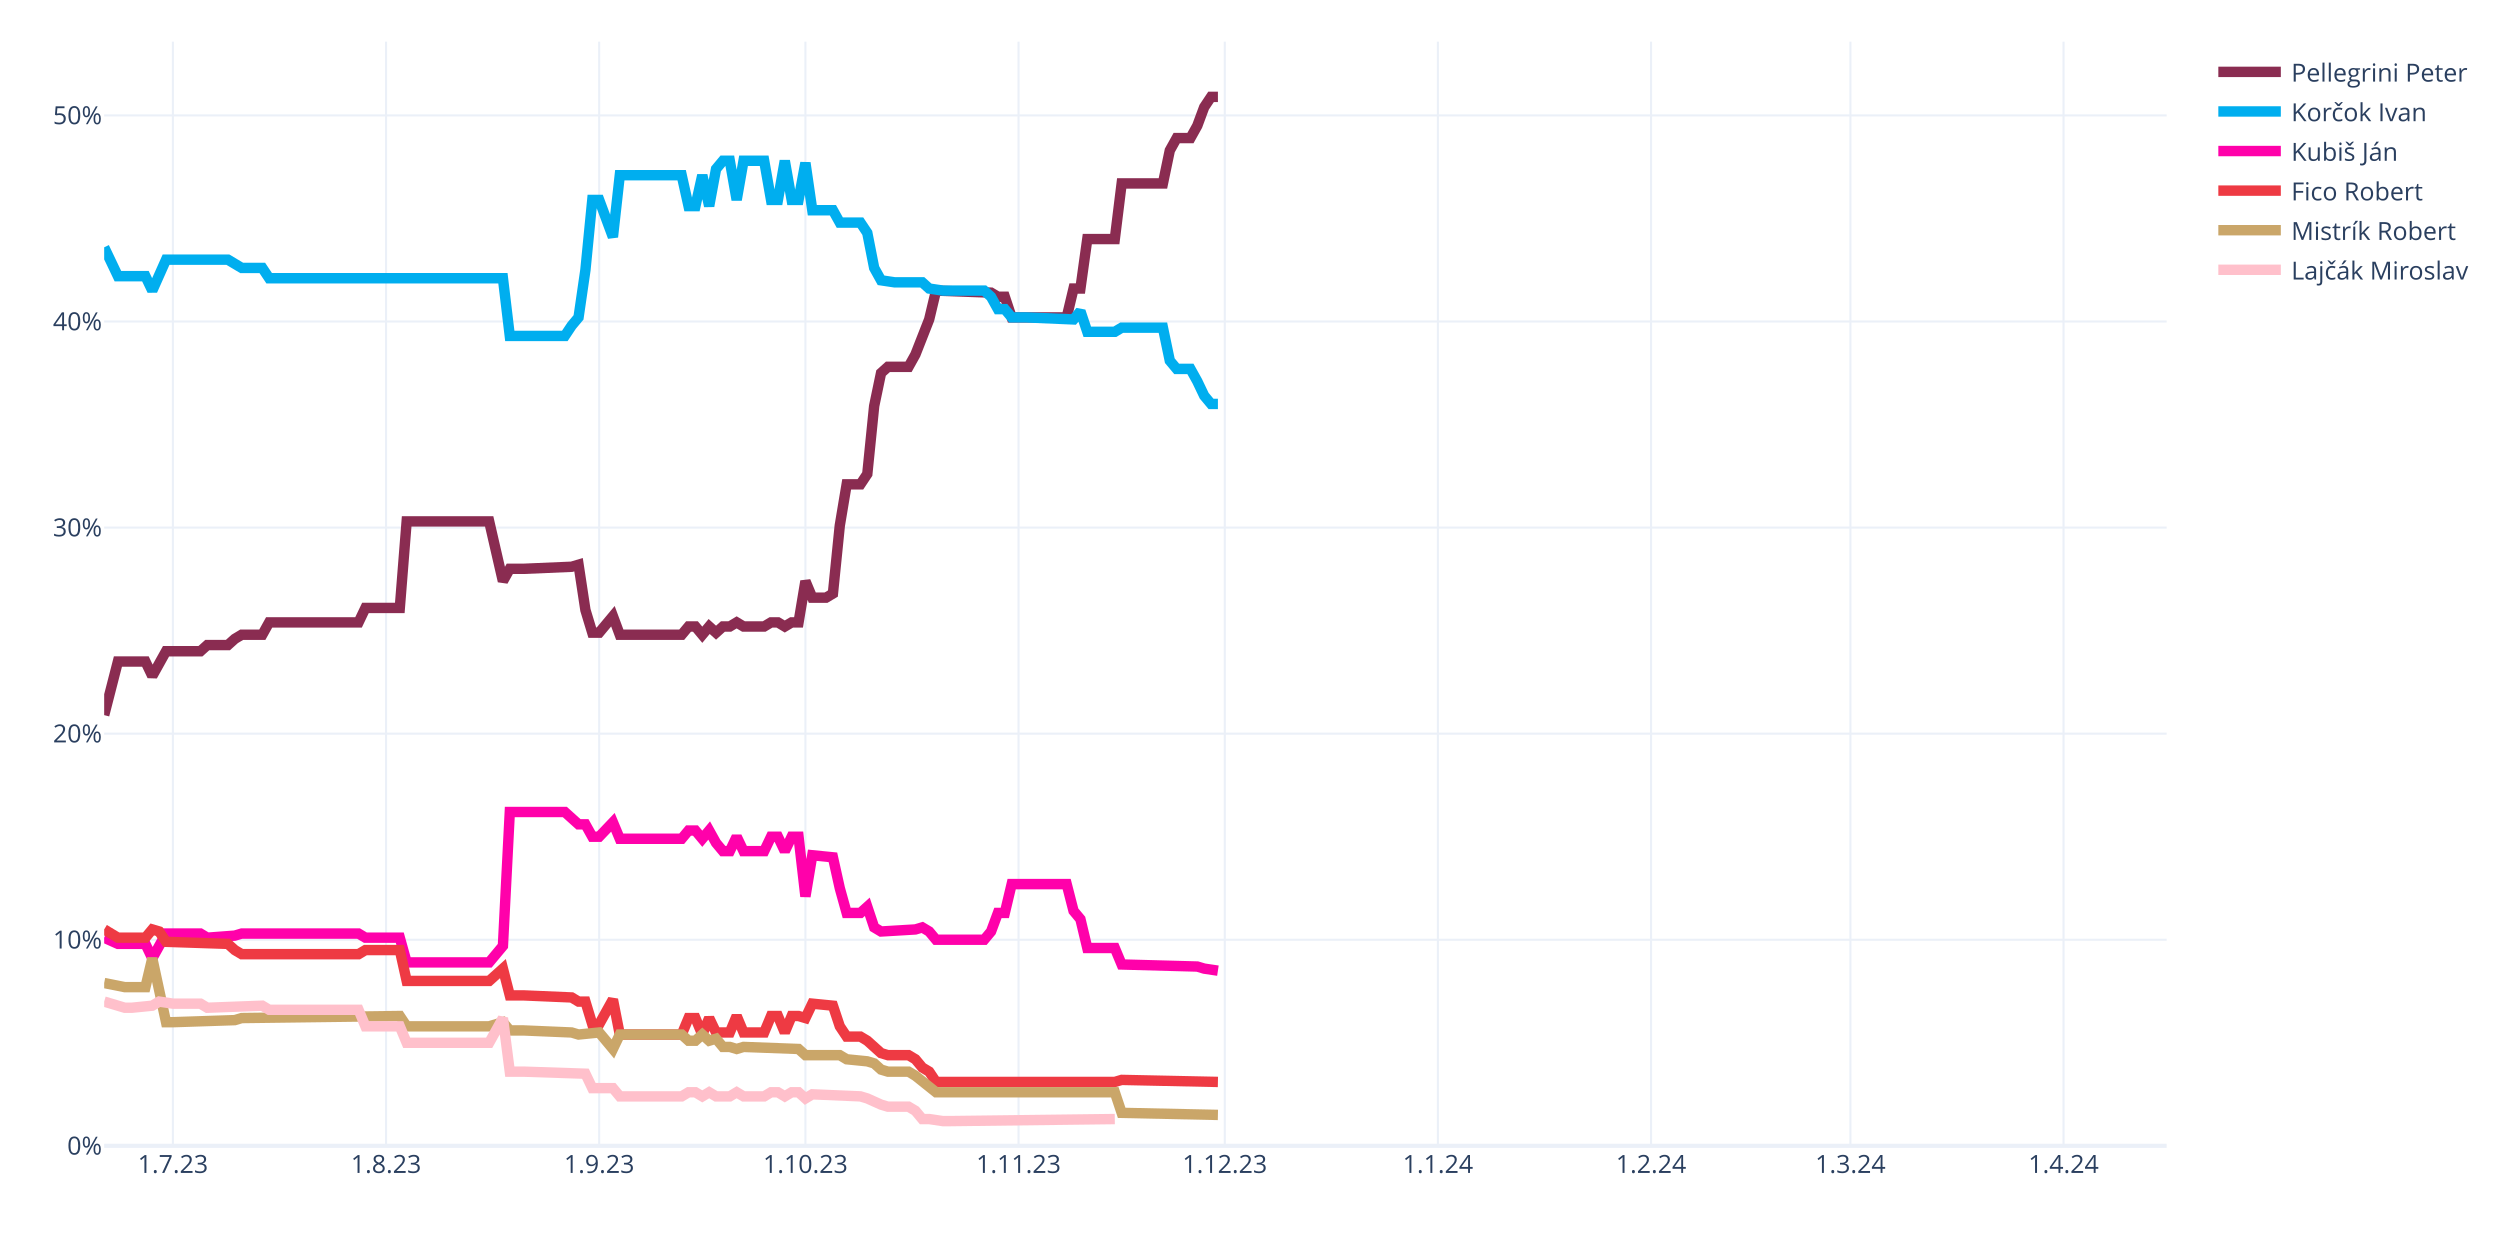
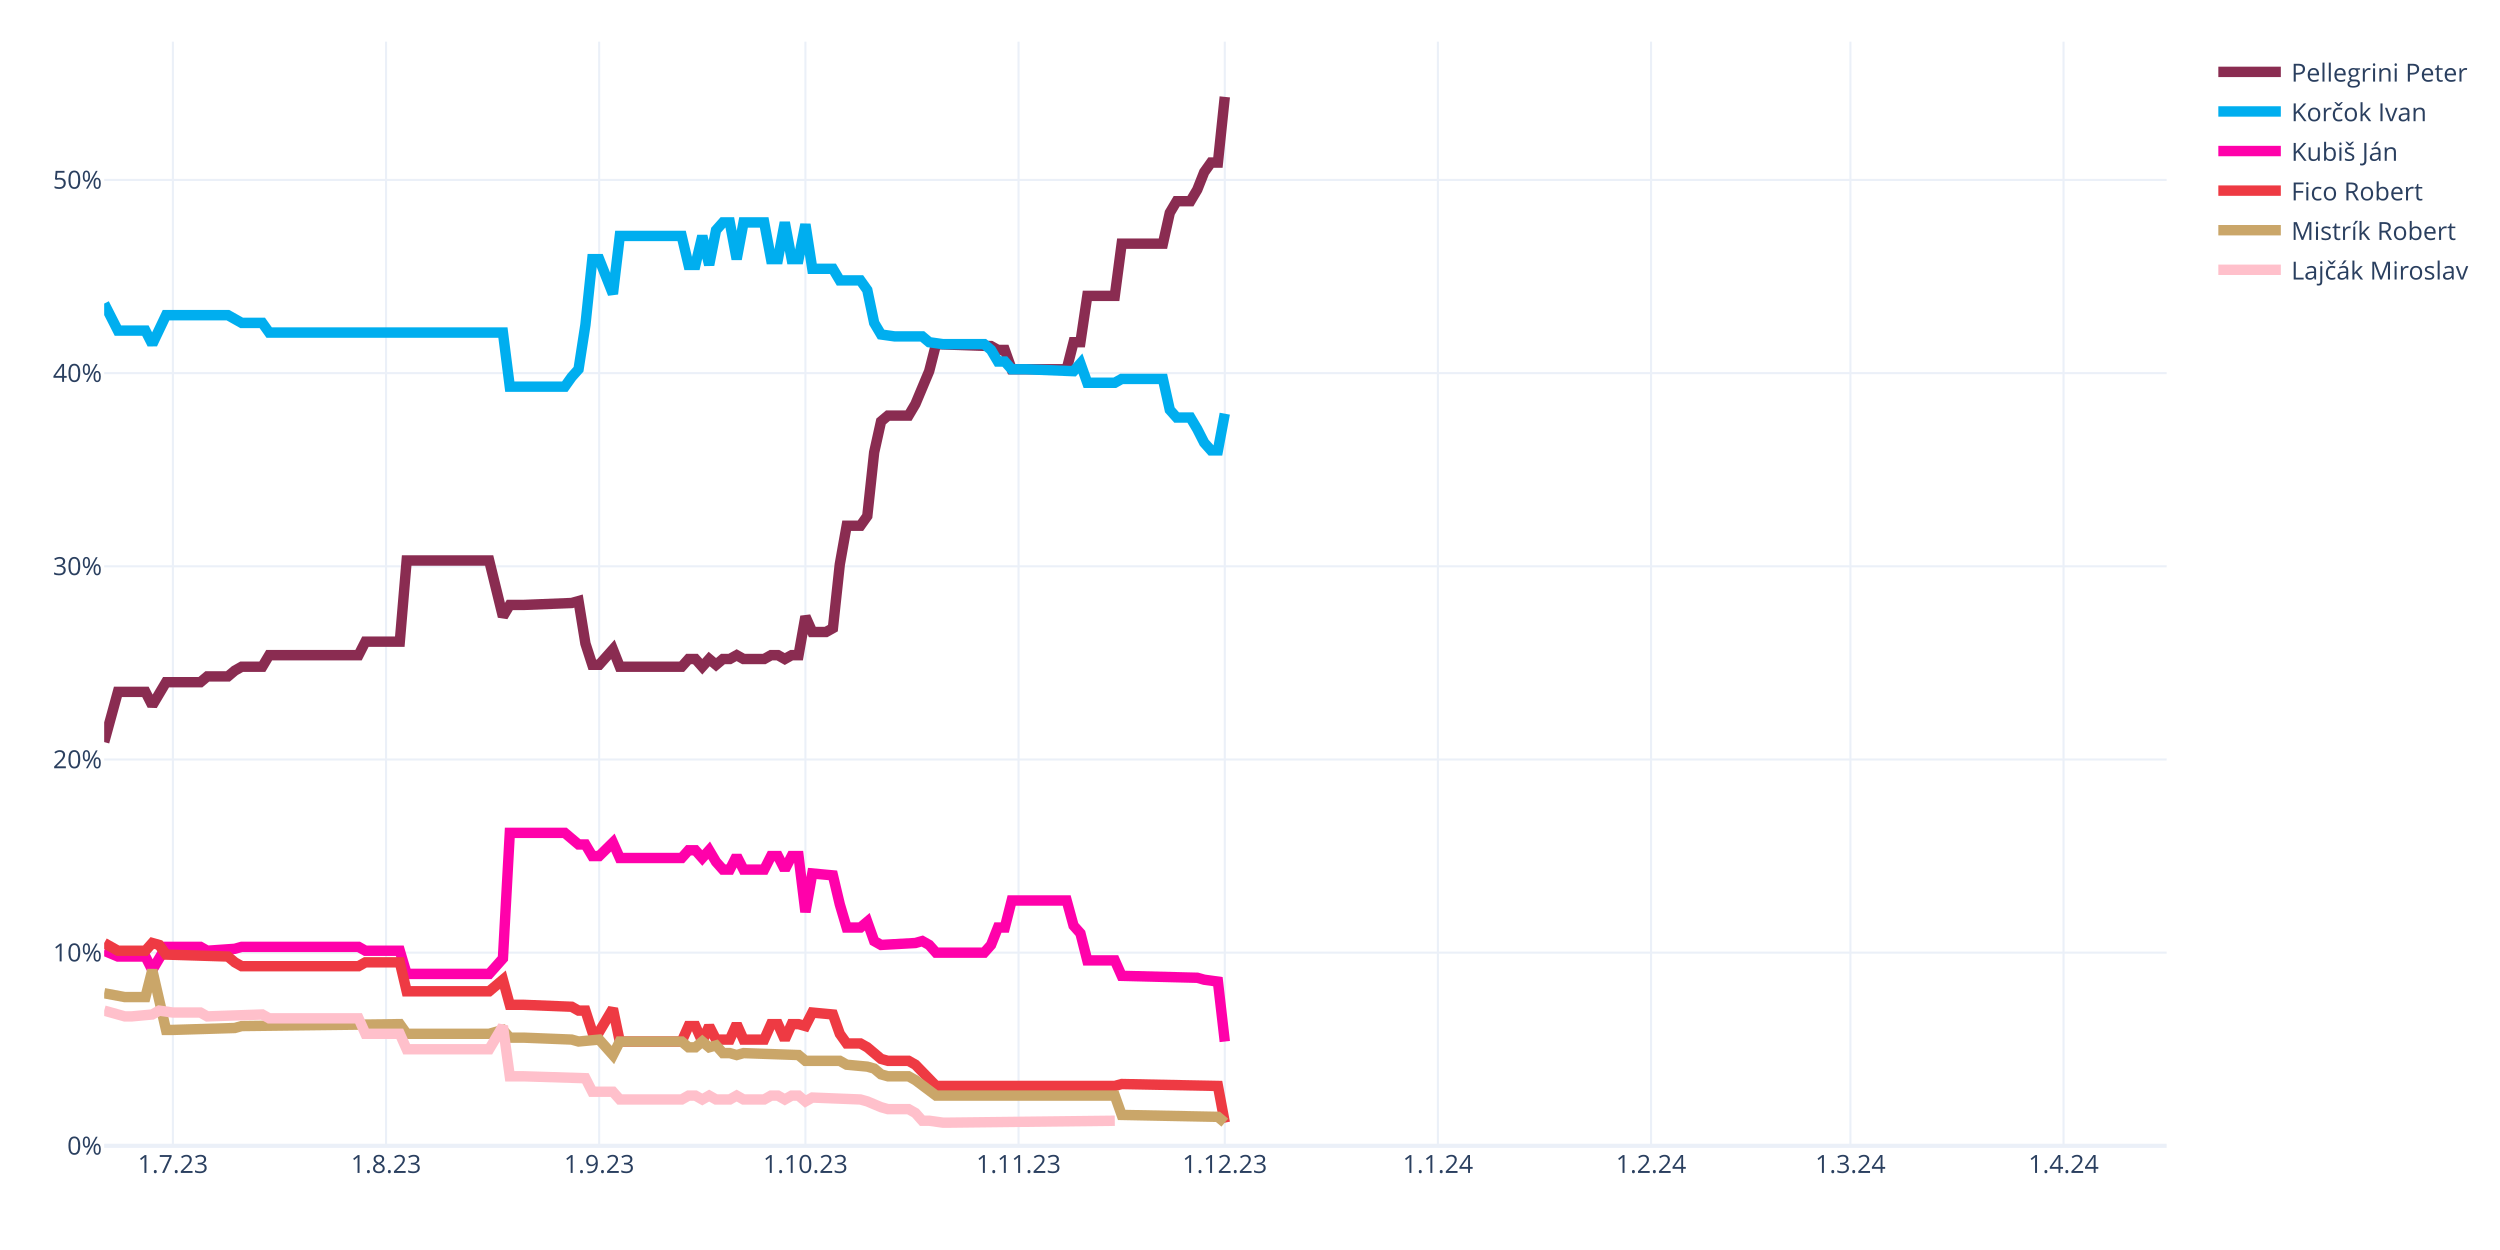
<svg xmlns="http://www.w3.org/2000/svg" class="main-svg" width="1200" height="600" style="" viewBox="0 0 1200 600">
  <rect x="0" y="0" width="1200" height="600" style="fill: rgb(255, 255, 255); fill-opacity: 1;" />
-   <defs id="defs-e04726">
+   <defs id="defs-49019d">
    <g class="clips">
-       <clipPath id="clipe04726xyplot" class="plotclip">
+       <clipPath id="clip49019dxyplot" class="plotclip">
        <rect width="990" height="530" />
      </clipPath>
-       <clipPath class="axesclip" id="clipe04726x">
+       <clipPath class="axesclip" id="clip49019dx">
        <rect x="50" y="0" width="990" height="600" />
      </clipPath>
-       <clipPath class="axesclip" id="clipe04726y">
+       <clipPath class="axesclip" id="clip49019dy">
        <rect x="0" y="20" width="1200" height="530" />
      </clipPath>
-       <clipPath class="axesclip" id="clipe04726xy">
+       <clipPath class="axesclip" id="clip49019dxy">
        <rect x="50" y="20" width="990" height="530" />
      </clipPath>
    </g>
    <g class="gradients" />
    <g class="patterns" />
  </defs>
  <g class="bglayer" />
  <g class="layer-below">
    <g class="imagelayer" />
    <g class="shapelayer" />
  </g>
  <g class="cartesianlayer">
    <g class="subplot xy">
      <g class="layer-subplot">
        <g class="shapelayer" />
        <g class="imagelayer" />
      </g>
      <g class="minor-gridlayer">
        <g class="x" />
        <g class="y" />
      </g>
      <g class="gridlayer">
        <g class="x">
          <path class="xgrid crisp" transform="translate(83,0)" d="M0,20v530" style="stroke: rgb(235, 240, 248); stroke-opacity: 1; stroke-width: 1px;" />
          <path class="xgrid crisp" transform="translate(185.3,0)" d="M0,20v530" style="stroke: rgb(235, 240, 248); stroke-opacity: 1; stroke-width: 1px;" />
          <path class="xgrid crisp" transform="translate(287.6,0)" d="M0,20v530" style="stroke: rgb(235, 240, 248); stroke-opacity: 1; stroke-width: 1px;" />
          <path class="xgrid crisp" transform="translate(386.6,0)" d="M0,20v530" style="stroke: rgb(235, 240, 248); stroke-opacity: 1; stroke-width: 1px;" />
          <path class="xgrid crisp" transform="translate(488.9,0)" d="M0,20v530" style="stroke: rgb(235, 240, 248); stroke-opacity: 1; stroke-width: 1px;" />
          <path class="xgrid crisp" transform="translate(587.9,0)" d="M0,20v530" style="stroke: rgb(235, 240, 248); stroke-opacity: 1; stroke-width: 1px;" />
          <path class="xgrid crisp" transform="translate(690.2,0)" d="M0,20v530" style="stroke: rgb(235, 240, 248); stroke-opacity: 1; stroke-width: 1px;" />
          <path class="xgrid crisp" transform="translate(792.5,0)" d="M0,20v530" style="stroke: rgb(235, 240, 248); stroke-opacity: 1; stroke-width: 1px;" />
          <path class="xgrid crisp" transform="translate(888.2,0)" d="M0,20v530" style="stroke: rgb(235, 240, 248); stroke-opacity: 1; stroke-width: 1px;" />
          <path class="xgrid crisp" transform="translate(990.5,0)" d="M0,20v530" style="stroke: rgb(235, 240, 248); stroke-opacity: 1; stroke-width: 1px;" />
        </g>
        <g class="y">
-           <path class="ygrid crisp" transform="translate(0,451.08)" d="M50,0h990" style="stroke: rgb(235, 240, 248); stroke-opacity: 1; stroke-width: 1px;" />
-           <path class="ygrid crisp" transform="translate(0,352.16)" d="M50,0h990" style="stroke: rgb(235, 240, 248); stroke-opacity: 1; stroke-width: 1px;" />
-           <path class="ygrid crisp" transform="translate(0,253.24)" d="M50,0h990" style="stroke: rgb(235, 240, 248); stroke-opacity: 1; stroke-width: 1px;" />
-           <path class="ygrid crisp" transform="translate(0,154.32)" d="M50,0h990" style="stroke: rgb(235, 240, 248); stroke-opacity: 1; stroke-width: 1px;" />
-           <path class="ygrid crisp" transform="translate(0,55.4)" d="M50,0h990" style="stroke: rgb(235, 240, 248); stroke-opacity: 1; stroke-width: 1px;" />
+           <path class="ygrid crisp" transform="translate(0,457.27)" d="M50,0h990" style="stroke: rgb(235, 240, 248); stroke-opacity: 1; stroke-width: 1px;" />
+           <path class="ygrid crisp" transform="translate(0,364.55)" d="M50,0h990" style="stroke: rgb(235, 240, 248); stroke-opacity: 1; stroke-width: 1px;" />
+           <path class="ygrid crisp" transform="translate(0,271.82)" d="M50,0h990" style="stroke: rgb(235, 240, 248); stroke-opacity: 1; stroke-width: 1px;" />
+           <path class="ygrid crisp" transform="translate(0,179.1)" d="M50,0h990" style="stroke: rgb(235, 240, 248); stroke-opacity: 1; stroke-width: 1px;" />
+           <path class="ygrid crisp" transform="translate(0,86.37)" d="M50,0h990" style="stroke: rgb(235, 240, 248); stroke-opacity: 1; stroke-width: 1px;" />
        </g>
      </g>
      <g class="zerolinelayer">
        <path class="yzl zl crisp" transform="translate(0,550)" d="M50,0h990" style="stroke: rgb(235, 240, 248); stroke-opacity: 1; stroke-width: 2px;" />
      </g>
      <path class="xlines-below" />
      <path class="ylines-below" />
      <g class="overlines-below" />
      <g class="xaxislayer-below" />
      <g class="yaxislayer-below" />
      <g class="overaxes-below" />
-       <g class="plot" transform="translate(50,20)" clip-path="url(#clipe04726xyplot)">
+       <g class="plot" transform="translate(50,20)" clip-path="url(#clip49019dxyplot)">
        <g class="scatterlayer mlayer">
-           <g class="trace scatter trace1abb51" style="stroke-miterlimit: 2; opacity: 1;">
-             <g class="fills" />
-             <g class="errorbars" />
-             <g class="lines">
-               <path class="js-line" d="M0,323.26L6.6,297.54L9.9,297.54L19.8,297.54L23.1,304.46L29.7,292.59L33,292.59L46.2,292.59L49.5,289.63L59.4,289.63L62.7,286.66L66,284.68L69.3,284.68L75.9,284.68L79.2,278.74L122.1,278.74L125.4,271.82L141.9,271.82L145.2,230.27L184.8,230.27L191.4,258.96L194.7,253.03L201.3,253.03L224.4,252.04L227.7,251.05L231,272.81L234.3,283.69L237.6,283.69L240.9,279.73L244.2,275.78L247.5,284.68L277.2,284.68L280.5,280.72L283.8,280.72L287.1,284.68L290.4,280.72L293.7,283.69L297,280.72L300.3,280.72L303.6,278.74L306.9,280.72L316.8,280.72L320.1,278.74L323.4,278.74L326.7,280.72L330,278.74L333.3,278.74L336.6,258.96L339.9,266.87L346.5,266.87L349.8,264.9L353.1,232.25L356.4,212.47L363,212.47L366.3,207.52L369.6,174.88L372.9,159.05L376.2,156.08L379.5,156.08L386.1,156.08L389.4,150.15L396,133.33L399.3,119.48L425.7,120.47L429,122.45L432.3,122.45L435.6,132.34L462,132.34L465.3,118.5L468.6,118.5L471.9,94.75L485.1,94.75L488.4,68.05L508.2,68.05L511.5,52.22L514.8,46.28L518.1,46.28L521.4,46.28L524.7,40.35L528,31.45L531.3,26.5L534.6,26.5" style="vector-effect: none; fill: none; stroke: rgb(138, 44, 81); stroke-opacity: 1; stroke-width: 5px; opacity: 1;" />
-             </g>
-             <g class="points" />
-             <g class="text" />
-           </g>
-           <g class="trace scatter tracec63c84" style="stroke-miterlimit: 2; opacity: 1;">
-             <g class="fills" />
-             <g class="errorbars" />
-             <g class="lines">
-               <path class="js-line" d="M0,98.71L6.6,112.56L9.9,112.56L19.8,112.56L23.1,119.48L29.7,104.65L33,104.65L59.4,104.65L62.7,106.62L66,108.6L69.3,108.6L75.9,108.6L79.2,113.55L191.4,113.55L194.7,141.25L221.1,141.25L224.4,136.3L227.7,132.34L231,109.59L234.3,75.96L237.6,75.96L244.2,93.77L247.5,64.09L277.2,64.09L280.5,78.93L283.8,78.93L287.1,64.09L290.4,78.93L293.7,61.12L297,57.17L300.3,57.17L303.6,75.96L306.9,57.17L316.8,57.17L320.1,75.96L323.4,75.96L326.7,57.17L330,75.96L333.3,75.96L336.6,58.15L339.9,80.91L349.8,80.91L353.1,86.84L363,86.84L366.3,91.79L369.6,108.6L372.9,114.54L379.5,115.53L382.8,115.53L392.7,115.53L396,118.5L402.6,119.48L405.9,119.48L422.4,119.48L425.7,122.45L429,128.39L432.3,128.39L435.6,132.34L442.2,132.34L465.3,133.33L468.6,129.38L471.9,139.27L475.2,139.27L485.1,139.27L488.4,137.29L508.2,137.29L511.5,153.12L514.8,157.07L518.1,157.07L521.4,157.07L524.7,163.01L528,169.93L531.3,173.89L534.6,173.89" style="vector-effect: none; fill: none; stroke: rgb(0, 174, 239); stroke-opacity: 1; stroke-width: 5px; opacity: 1;" />
-             </g>
-             <g class="points" />
-             <g class="text" />
-           </g>
-           <g class="trace scatter trace30c335" style="stroke-miterlimit: 2; opacity: 1;">
-             <g class="fills" />
-             <g class="errorbars" />
-             <g class="lines">
-               <path class="js-line" d="M0,430.09L6.6,433.06L9.9,433.06L19.8,433.06L23.1,439.98L29.7,428.11L33,428.11L46.2,428.11L49.5,430.09L62.7,429.1L66,428.11L122.1,428.11L125.4,430.09L141.9,430.09L145.2,441.96L184.8,441.96L191.4,434.05L194.7,369.75L201.3,369.75L221.1,369.75L224.4,372.72L227.7,375.69L231,375.69L234.3,381.62L237.6,381.62L244.2,374.7L247.5,382.61L277.2,382.61L280.5,378.65L283.8,378.65L287.1,382.61L290.4,378.65L293.7,384.59L297,388.55L300.3,388.55L303.6,381.62L306.9,388.55L316.8,388.55L320.1,381.62L323.4,381.62L326.7,388.55L330,381.62L333.3,381.62L336.6,410.31L339.9,390.52L349.8,391.51L353.1,406.35L356.4,418.22L359.7,418.22L363,418.22L366.3,415.25L369.6,425.15L372.9,427.12L389.4,426.13L392.7,425.15L396,427.12L399.3,431.08L422.4,431.08L425.7,427.12L429,418.22L432.3,418.22L435.6,404.37L442.2,404.37L462,404.37L465.3,417.23L468.6,421.19L471.9,435.04L485.1,435.04L488.4,442.95L524.7,443.94L528,444.93L534.6,445.92" style="vector-effect: none; fill: none; stroke: rgb(255, 1, 170); stroke-opacity: 1; stroke-width: 5px; opacity: 1;" />
-             </g>
-             <g class="points" />
-             <g class="text" />
-           </g>
-           <g class="trace scatter tracef0a308" style="stroke-miterlimit: 2; opacity: 1;">
-             <g class="fills" />
-             <g class="errorbars" />
-             <g class="lines">
-               <path class="js-line" d="M0,426.13L6.6,430.09L9.9,430.09L19.8,430.09L23.1,426.13L26.4,427.12L29.7,432.07L59.4,433.06L62.7,436.03L66,438L69.3,438L122.1,438L125.4,436.03L141.9,436.03L145.2,450.86L184.8,450.86L191.4,444.93L194.7,457.79L201.3,457.79L224.4,458.78L227.7,460.76L231,460.76L234.3,471.64L237.6,471.64L240.9,465.7L244.2,459.77L247.5,476.58L277.2,476.58L280.5,468.67L283.8,468.67L287.1,476.58L290.4,468.67L293.7,475.59L300.3,475.59L303.6,467.68L306.9,475.59L310.2,475.59L316.8,475.59L320.1,467.68L323.4,467.68L326.7,475.59L330,467.68L333.3,467.68L336.6,468.67L339.9,461.75L349.8,462.73L353.1,472.63L356.4,477.57L359.7,477.57L363,477.57L366.3,479.55L372.9,485.49L376.2,486.48L386.1,486.48L389.4,488.45L392.7,492.41L396,494.39L399.3,499.33L402.6,499.33L485.1,499.33L488.4,498.35L534.6,499.33" style="vector-effect: none; fill: none; stroke: rgb(238, 58, 67); stroke-opacity: 1; stroke-width: 5px; opacity: 1;" />
-             </g>
-             <g class="points" />
-             <g class="text" />
-           </g>
-           <g class="trace scatter trace8106a0" style="stroke-miterlimit: 2; opacity: 1;">
-             <g class="fills" />
-             <g class="errorbars" />
-             <g class="lines">
-               <path class="js-line" d="M0,451.85L9.9,453.83L13.2,453.83L19.8,453.83L23.1,439.98L29.7,470.65L33,470.65L62.7,469.66L66,468.67L141.9,467.68L145.2,472.63L184.8,472.63L191.4,470.65L194.7,474.61L201.3,474.61L224.4,475.59L227.7,476.58L237.6,475.59L240.9,479.55L244.2,483.51L247.5,476.58L277.2,476.58L280.5,479.55L283.8,479.55L287.1,476.58L290.4,479.55L293.7,478.56L297,482.52L300.3,482.52L303.6,483.51L306.9,482.52L333.3,483.51L336.6,486.48L353.1,486.48L356.4,488.45L366.3,489.44L369.6,490.43L372.9,493.4L376.2,494.39L386.1,494.39L389.4,496.37L399.3,504.28L402.6,504.28L485.1,504.28L488.4,514.17L534.6,515.16" style="vector-effect: none; fill: none; stroke: rgb(202, 166, 105); stroke-opacity: 1; stroke-width: 5px; opacity: 1;" />
-             </g>
-             <g class="points" />
-             <g class="text" />
-           </g>
-           <g class="trace scatter trace5b4de9" style="stroke-miterlimit: 2; opacity: 1;">
-             <g class="fills" />
-             <g class="errorbars" />
-             <g class="lines">
-               <path class="js-line" d="M0,460.76L9.9,463.72L13.2,463.72L23.1,462.73L26.4,460.76L33,461.75L36.3,461.75L46.2,461.75L49.5,463.72L75.9,462.73L79.2,464.71L122.1,464.71L125.4,472.63L141.9,472.63L145.2,480.54L184.8,480.54L191.4,468.67L194.7,494.39L201.3,494.39L231,495.38L234.3,502.3L244.2,502.3L247.5,506.26L277.2,506.26L280.5,504.28L283.8,504.28L287.1,506.26L290.4,504.28L293.7,506.26L300.3,506.26L303.6,504.28L306.9,506.26L310.2,506.26L316.8,506.26L320.1,504.28L323.4,504.28L326.7,506.26L330,504.28L333.3,504.28L336.6,507.25L339.9,505.27L363,506.26L366.3,507.25L372.9,510.22L376.2,511.21L386.1,511.21L389.4,513.18L392.7,517.14L396,517.14L402.6,518.13L405.9,518.13L485.1,517.14" style="vector-effect: none; fill: none; stroke: rgb(255, 192, 203); stroke-opacity: 1; stroke-width: 5px; opacity: 1;" />
+           <g class="trace scatter trace90377c" style="stroke-miterlimit: 2; opacity: 1;">
+             <g class="fills" />
+             <g class="errorbars" />
+             <g class="lines">
+               <path class="js-line" d="M0,336.2L6.6,312.09L9.9,312.09L19.8,312.09L23.1,318.59L29.7,307.46L33,307.46L46.2,307.46L49.5,304.68L59.4,304.68L62.7,301.9L66,300.04L69.3,300.04L75.9,300.04L79.2,294.48L122.1,294.48L125.4,287.99L141.9,287.99L145.2,249.04L184.8,249.04L191.4,275.93L194.7,270.37L201.3,270.37L224.4,269.44L227.7,268.51L231,288.91L234.3,299.11L237.6,299.11L240.9,295.4L244.2,291.7L247.5,300.04L277.2,300.04L280.5,296.33L283.8,296.33L287.1,300.04L290.4,296.33L293.7,299.11L297,296.33L300.3,296.33L303.6,294.48L306.9,296.33L316.8,296.33L320.1,294.48L323.4,294.48L326.7,296.33L330,294.48L333.3,294.48L336.6,275.93L339.9,283.35L346.5,283.35L349.8,281.5L353.1,250.9L356.4,232.35L363,232.35L366.3,227.71L369.6,197.12L372.9,182.28L376.2,179.5L379.5,179.5L386.1,179.5L389.4,173.93L396,158.17L399.3,145.19L425.7,146.12L429,147.97L432.3,147.97L435.6,157.24L462,157.24L465.3,144.26L468.6,144.26L471.9,122.01L485.1,122.01L488.4,96.97L508.2,96.97L511.5,82.14L514.8,76.57L518.1,76.57L521.4,76.57L524.7,71.01L528,62.66L531.3,58.03L534.6,58.03L537.9,26.5" style="vector-effect: none; fill: none; stroke: rgb(138, 44, 81); stroke-opacity: 1; stroke-width: 5px; opacity: 1;" />
+             </g>
+             <g class="points" />
+             <g class="text" />
+           </g>
+           <g class="trace scatter trace02d090" style="stroke-miterlimit: 2; opacity: 1;">
+             <g class="fills" />
+             <g class="errorbars" />
+             <g class="lines">
+               <path class="js-line" d="M0,125.72L6.6,138.7L9.9,138.7L19.8,138.7L23.1,145.19L29.7,131.28L33,131.28L59.4,131.28L62.7,133.13L66,134.99L69.3,134.99L75.9,134.99L79.2,139.63L191.4,139.63L194.7,165.59L221.1,165.59L224.4,160.95L227.7,157.24L231,135.92L234.3,104.39L237.6,104.39L244.2,121.08L247.5,93.26L277.2,93.26L280.5,107.17L283.8,107.17L287.1,93.26L290.4,107.17L293.7,90.48L297,86.77L300.3,86.77L303.6,104.39L306.9,86.77L316.8,86.77L320.1,104.39L323.4,104.39L326.7,86.77L330,104.39L333.3,104.39L336.6,87.7L339.9,109.03L349.8,109.03L353.1,114.59L363,114.59L366.3,119.23L369.6,134.99L372.9,140.55L379.5,141.48L382.8,141.48L392.7,141.48L396,144.26L402.6,145.19L405.9,145.19L422.4,145.19L425.7,147.97L429,153.53L432.3,153.53L435.6,157.24L442.2,157.24L465.3,158.17L468.6,154.46L471.9,163.73L475.2,163.73L485.1,163.73L488.4,161.88L508.2,161.88L511.5,176.72L514.8,180.42L518.1,180.42L521.4,180.42L524.7,185.99L528,192.48L531.3,196.19L534.6,196.19L537.9,178.57" style="vector-effect: none; fill: none; stroke: rgb(0, 174, 239); stroke-opacity: 1; stroke-width: 5px; opacity: 1;" />
+             </g>
+             <g class="points" />
+             <g class="text" />
+           </g>
+           <g class="trace scatter trace8af626" style="stroke-miterlimit: 2; opacity: 1;">
+             <g class="fills" />
+             <g class="errorbars" />
+             <g class="lines">
+               <path class="js-line" d="M0,436.35L6.6,439.13L9.9,439.13L19.8,439.13L23.1,445.62L29.7,434.49L33,434.49L46.2,434.49L49.5,436.35L62.7,435.42L66,434.49L122.1,434.49L125.4,436.35L141.9,436.35L145.2,447.47L184.8,447.47L191.4,440.06L194.7,379.78L201.3,379.78L221.1,379.78L224.4,382.57L227.7,385.35L231,385.35L234.3,390.91L237.6,390.91L244.2,384.42L247.5,391.84L277.2,391.84L280.5,388.13L283.8,388.13L287.1,391.84L290.4,388.13L293.7,393.69L297,397.4L300.3,397.4L303.6,390.91L306.9,397.4L316.8,397.4L320.1,390.91L323.4,390.91L326.7,397.4L330,390.91L333.3,390.91L336.6,417.8L339.9,399.26L349.8,400.18L353.1,414.09L356.4,425.22L359.7,425.22L363,425.22L366.3,422.44L369.6,431.71L372.9,433.57L389.4,432.64L392.7,431.71L396,433.57L399.3,437.27L422.4,437.27L425.7,433.57L429,425.22L432.3,425.22L435.6,412.24L442.2,412.24L462,412.24L465.3,424.29L468.6,428L471.9,440.98L485.1,440.98L488.4,448.4L524.7,449.33L528,450.26L534.6,451.18L537.9,479.93" style="vector-effect: none; fill: none; stroke: rgb(255, 1, 170); stroke-opacity: 1; stroke-width: 5px; opacity: 1;" />
+             </g>
+             <g class="points" />
+             <g class="text" />
+           </g>
+           <g class="trace scatter trace88655e" style="stroke-miterlimit: 2; opacity: 1;">
+             <g class="fills" />
+             <g class="errorbars" />
+             <g class="lines">
+               <path class="js-line" d="M0,432.64L6.6,436.35L9.9,436.35L19.8,436.35L23.1,432.64L26.4,433.57L29.7,438.2L59.4,439.13L62.7,441.91L66,443.77L69.3,443.77L122.1,443.77L125.4,441.91L141.9,441.91L145.2,455.82L184.8,455.82L191.4,450.26L194.7,462.31L201.3,462.31L224.4,463.24L227.7,465.09L231,465.09L234.3,475.29L237.6,475.29L240.9,469.73L244.2,464.16L247.5,479.93L277.2,479.93L280.5,472.51L283.8,472.51L287.1,479.93L290.4,472.51L293.7,479L300.3,479L303.6,471.58L306.9,479L310.2,479L316.8,479L320.1,471.58L323.4,471.58L326.7,479L330,471.58L333.3,471.58L336.6,472.51L339.9,466.02L349.8,466.95L353.1,476.22L356.4,480.86L359.7,480.86L363,480.86L366.3,482.71L372.9,488.27L376.2,489.2L386.1,489.2L389.4,491.06L399.3,501.26L402.6,501.26L485.1,501.26L488.4,500.33L534.6,501.26L537.9,518.87" style="vector-effect: none; fill: none; stroke: rgb(238, 58, 67); stroke-opacity: 1; stroke-width: 5px; opacity: 1;" />
+             </g>
+             <g class="points" />
+             <g class="text" />
+           </g>
+           <g class="trace scatter trace753efe" style="stroke-miterlimit: 2; opacity: 1;">
+             <g class="fills" />
+             <g class="errorbars" />
+             <g class="lines">
+               <path class="js-line" d="M0,456.75L9.9,458.6L13.2,458.6L19.8,458.6L23.1,445.62L29.7,474.36L33,474.36L62.7,473.44L66,472.51L141.9,471.58L145.2,476.22L184.8,476.22L191.4,474.36L194.7,478.07L201.3,478.07L224.4,479L227.7,479.93L237.6,479L240.9,482.71L244.2,486.42L247.5,479.93L277.2,479.93L280.5,482.71L283.8,482.71L287.1,479.93L290.4,482.71L293.7,481.78L297,485.49L300.3,485.49L303.6,486.42L306.9,485.49L333.3,486.42L336.6,489.2L353.1,489.2L356.4,491.06L366.3,491.98L369.6,492.91L372.9,495.69L376.2,496.62L386.1,496.62L389.4,498.47L399.3,505.89L402.6,505.89L485.1,505.89L488.4,515.16L534.6,516.09L537.9,518.87" style="vector-effect: none; fill: none; stroke: rgb(202, 166, 105); stroke-opacity: 1; stroke-width: 5px; opacity: 1;" />
+             </g>
+             <g class="points" />
+             <g class="text" />
+           </g>
+           <g class="trace scatter traceb17181" style="stroke-miterlimit: 2; opacity: 1;">
+             <g class="fills" />
+             <g class="errorbars" />
+             <g class="lines">
+               <path class="js-line" d="M0,465.09L9.9,467.87L13.2,467.87L23.1,466.95L26.4,465.09L33,466.02L36.3,466.02L46.2,466.02L49.5,467.87L75.9,466.95L79.2,468.8L122.1,468.8L125.4,476.22L141.9,476.22L145.2,483.64L184.8,483.64L191.4,472.51L194.7,496.62L201.3,496.62L231,497.55L234.3,504.04L244.2,504.04L247.5,507.75L277.2,507.75L280.5,505.89L283.8,505.89L287.1,507.75L290.4,505.89L293.7,507.75L300.3,507.75L303.6,505.89L306.9,507.75L310.2,507.75L316.8,507.75L320.1,505.89L323.4,505.89L326.7,507.75L330,505.89L333.3,505.89L336.6,508.67L339.9,506.82L363,507.75L366.3,508.67L372.9,511.45L376.2,512.38L386.1,512.38L389.4,514.24L392.7,517.95L396,517.95L402.6,518.87L405.9,518.87L485.1,517.95" style="vector-effect: none; fill: none; stroke: rgb(255, 192, 203); stroke-opacity: 1; stroke-width: 5px; opacity: 1;" />
            </g>
            <g class="points" />
            <g class="text" />
          </g>
        </g>
      </g>
      <g class="overplot" />
      <path class="xlines-above crisp" d="M0,0" style="fill: none;" />
      <path class="ylines-above crisp" d="M0,0" style="fill: none;" />
      <g class="overlines-above" />
      <g class="xaxislayer-above">
        <g class="xtick">
          <text text-anchor="middle" x="0" y="563" transform="translate(83,0)" style="font-family: 'Open Sans', verdana, arial, sans-serif; font-size: 12px; fill: rgb(42, 63, 95); fill-opacity: 1; white-space: pre; opacity: 1;">1.7.23</text>
        </g>
        <g class="xtick">
          <text text-anchor="middle" x="0" y="563" style="font-family: 'Open Sans', verdana, arial, sans-serif; font-size: 12px; fill: rgb(42, 63, 95); fill-opacity: 1; white-space: pre; opacity: 1;" transform="translate(185.3,0)">1.8.23</text>
        </g>
        <g class="xtick">
          <text text-anchor="middle" x="0" y="563" style="font-family: 'Open Sans', verdana, arial, sans-serif; font-size: 12px; fill: rgb(42, 63, 95); fill-opacity: 1; white-space: pre; opacity: 1;" transform="translate(287.6,0)">1.9.23</text>
        </g>
        <g class="xtick">
          <text text-anchor="middle" x="0" y="563" style="font-family: 'Open Sans', verdana, arial, sans-serif; font-size: 12px; fill: rgb(42, 63, 95); fill-opacity: 1; white-space: pre; opacity: 1;" transform="translate(386.6,0)">1.10.23</text>
        </g>
        <g class="xtick">
          <text text-anchor="middle" x="0" y="563" style="font-family: 'Open Sans', verdana, arial, sans-serif; font-size: 12px; fill: rgb(42, 63, 95); fill-opacity: 1; white-space: pre; opacity: 1;" transform="translate(488.9,0)">1.11.23</text>
        </g>
        <g class="xtick">
          <text text-anchor="middle" x="0" y="563" style="font-family: 'Open Sans', verdana, arial, sans-serif; font-size: 12px; fill: rgb(42, 63, 95); fill-opacity: 1; white-space: pre; opacity: 1;" transform="translate(587.9,0)">1.12.23</text>
        </g>
        <g class="xtick">
          <text text-anchor="middle" x="0" y="563" style="font-family: 'Open Sans', verdana, arial, sans-serif; font-size: 12px; fill: rgb(42, 63, 95); fill-opacity: 1; white-space: pre; opacity: 1;" transform="translate(690.2,0)">1.1.24</text>
        </g>
        <g class="xtick">
          <text text-anchor="middle" x="0" y="563" style="font-family: 'Open Sans', verdana, arial, sans-serif; font-size: 12px; fill: rgb(42, 63, 95); fill-opacity: 1; white-space: pre; opacity: 1;" transform="translate(792.5,0)">1.2.24</text>
        </g>
        <g class="xtick">
          <text text-anchor="middle" x="0" y="563" style="font-family: 'Open Sans', verdana, arial, sans-serif; font-size: 12px; fill: rgb(42, 63, 95); fill-opacity: 1; white-space: pre; opacity: 1;" transform="translate(888.2,0)">1.3.24</text>
        </g>
        <g class="xtick">
          <text text-anchor="middle" x="0" y="563" style="font-family: 'Open Sans', verdana, arial, sans-serif; font-size: 12px; fill: rgb(42, 63, 95); fill-opacity: 1; white-space: pre; opacity: 1;" transform="translate(990.5,0)">1.4.24</text>
        </g>
      </g>
      <g class="yaxislayer-above">
        <g class="ytick">
          <text text-anchor="end" x="49" y="4.2" transform="translate(0,550)" style="font-family: 'Open Sans', verdana, arial, sans-serif; font-size: 12px; fill: rgb(42, 63, 95); fill-opacity: 1; white-space: pre; opacity: 1;">0%</text>
        </g>
        <g class="ytick">
-           <text text-anchor="end" x="49" y="4.2" style="font-family: 'Open Sans', verdana, arial, sans-serif; font-size: 12px; fill: rgb(42, 63, 95); fill-opacity: 1; white-space: pre; opacity: 1;" transform="translate(0,451.08)">10%</text>
-         </g>
-         <g class="ytick">
-           <text text-anchor="end" x="49" y="4.2" style="font-family: 'Open Sans', verdana, arial, sans-serif; font-size: 12px; fill: rgb(42, 63, 95); fill-opacity: 1; white-space: pre; opacity: 1;" transform="translate(0,352.16)">20%</text>
-         </g>
-         <g class="ytick">
-           <text text-anchor="end" x="49" y="4.2" style="font-family: 'Open Sans', verdana, arial, sans-serif; font-size: 12px; fill: rgb(42, 63, 95); fill-opacity: 1; white-space: pre; opacity: 1;" transform="translate(0,253.24)">30%</text>
-         </g>
-         <g class="ytick">
-           <text text-anchor="end" x="49" y="4.2" style="font-family: 'Open Sans', verdana, arial, sans-serif; font-size: 12px; fill: rgb(42, 63, 95); fill-opacity: 1; white-space: pre; opacity: 1;" transform="translate(0,154.32)">40%</text>
-         </g>
-         <g class="ytick">
-           <text text-anchor="end" x="49" y="4.2" style="font-family: 'Open Sans', verdana, arial, sans-serif; font-size: 12px; fill: rgb(42, 63, 95); fill-opacity: 1; white-space: pre; opacity: 1;" transform="translate(0,55.4)">50%</text>
+           <text text-anchor="end" x="49" y="4.2" style="font-family: 'Open Sans', verdana, arial, sans-serif; font-size: 12px; fill: rgb(42, 63, 95); fill-opacity: 1; white-space: pre; opacity: 1;" transform="translate(0,457.27)">10%</text>
+         </g>
+         <g class="ytick">
+           <text text-anchor="end" x="49" y="4.2" style="font-family: 'Open Sans', verdana, arial, sans-serif; font-size: 12px; fill: rgb(42, 63, 95); fill-opacity: 1; white-space: pre; opacity: 1;" transform="translate(0,364.55)">20%</text>
+         </g>
+         <g class="ytick">
+           <text text-anchor="end" x="49" y="4.2" style="font-family: 'Open Sans', verdana, arial, sans-serif; font-size: 12px; fill: rgb(42, 63, 95); fill-opacity: 1; white-space: pre; opacity: 1;" transform="translate(0,271.82)">30%</text>
+         </g>
+         <g class="ytick">
+           <text text-anchor="end" x="49" y="4.2" style="font-family: 'Open Sans', verdana, arial, sans-serif; font-size: 12px; fill: rgb(42, 63, 95); fill-opacity: 1; white-space: pre; opacity: 1;" transform="translate(0,179.1)">40%</text>
+         </g>
+         <g class="ytick">
+           <text text-anchor="end" x="49" y="4.2" style="font-family: 'Open Sans', verdana, arial, sans-serif; font-size: 12px; fill: rgb(42, 63, 95); fill-opacity: 1; white-space: pre; opacity: 1;" transform="translate(0,86.37)">50%</text>
        </g>
      </g>
      <g class="overaxes-above" />
    </g>
  </g>
  <g class="polarlayer" />
  <g class="smithlayer" />
  <g class="ternarylayer" />
  <g class="geolayer" />
  <g class="funnelarealayer" />
  <g class="pielayer" />
  <g class="iciclelayer" />
  <g class="treemaplayer" />
  <g class="sunburstlayer" />
  <g class="glimages" />
-   <defs id="topdefs-e04726">
+   <defs id="topdefs-49019d">
    <g class="clips" />
-     <clipPath id="legende04726">
+     <clipPath id="legend49019d">
      <rect width="128" height="124" x="0" y="0" />
    </clipPath>
  </defs>
  <g class="layer-above">
    <g class="imagelayer" />
    <g class="shapelayer" />
  </g>
  <g class="infolayer">
    <g class="legend" pointer-events="all" transform="translate(1059.8,20)">
      <rect class="bg" shape-rendering="crispEdges" style="stroke: rgb(68, 68, 68); stroke-opacity: 1; fill: rgb(255, 255, 255); fill-opacity: 1; stroke-width: 0px;" width="128" height="124" x="0" y="0" />
-       <g class="scrollbox" transform="" clip-path="url(#legende04726)">
+       <g class="scrollbox" transform="" clip-path="url(#legend49019d)">
        <g class="groups">
          <g class="traces" transform="translate(0,14.5)" style="opacity: 1;">
            <text class="legendtext" text-anchor="start" x="40" y="4.68" style="font-family: 'Open Sans', verdana, arial, sans-serif; font-size: 12px; fill: rgb(42, 63, 95); fill-opacity: 1; white-space: pre;">Pellegrini Peter</text>
            <g class="layers" style="opacity: 1;">
              <g class="legendfill" />
              <g class="legendlines">
                <path class="js-line" d="M5,0h30" style="fill: none; stroke: rgb(138, 44, 81); stroke-opacity: 1; stroke-width: 5px;" />
              </g>
              <g class="legendsymbols">
                <g class="legendpoints" />
              </g>
            </g>
            <rect class="legendtoggle" x="0" y="-9.5" width="122.703" height="19" style="fill: rgb(0, 0, 0); fill-opacity: 0;" />
          </g>
          <g class="traces" transform="translate(0,33.5)" style="opacity: 1;">
            <text class="legendtext" text-anchor="start" x="40" y="4.68" style="font-family: 'Open Sans', verdana, arial, sans-serif; font-size: 12px; fill: rgb(42, 63, 95); fill-opacity: 1; white-space: pre;">Korčok Ivan</text>
            <g class="layers" style="opacity: 1;">
              <g class="legendfill" />
              <g class="legendlines">
                <path class="js-line" d="M5,0h30" style="fill: none; stroke: rgb(0, 174, 239); stroke-opacity: 1; stroke-width: 5px;" />
              </g>
              <g class="legendsymbols">
                <g class="legendpoints" />
              </g>
            </g>
            <rect class="legendtoggle" x="0" y="-9.5" width="122.703" height="19" style="fill: rgb(0, 0, 0); fill-opacity: 0;" />
          </g>
          <g class="traces" transform="translate(0,52.5)" style="opacity: 1;">
            <text class="legendtext" text-anchor="start" x="40" y="4.68" style="font-family: 'Open Sans', verdana, arial, sans-serif; font-size: 12px; fill: rgb(42, 63, 95); fill-opacity: 1; white-space: pre;">Kubiš Ján</text>
            <g class="layers" style="opacity: 1;">
              <g class="legendfill" />
              <g class="legendlines">
                <path class="js-line" d="M5,0h30" style="fill: none; stroke: rgb(255, 1, 170); stroke-opacity: 1; stroke-width: 5px;" />
              </g>
              <g class="legendsymbols">
                <g class="legendpoints" />
              </g>
            </g>
            <rect class="legendtoggle" x="0" y="-9.5" width="122.703" height="19" style="fill: rgb(0, 0, 0); fill-opacity: 0;" />
          </g>
          <g class="traces" transform="translate(0,71.5)" style="opacity: 1;">
            <text class="legendtext" text-anchor="start" x="40" y="4.68" style="font-family: 'Open Sans', verdana, arial, sans-serif; font-size: 12px; fill: rgb(42, 63, 95); fill-opacity: 1; white-space: pre;">Fico Robert</text>
            <g class="layers" style="opacity: 1;">
              <g class="legendfill" />
              <g class="legendlines">
                <path class="js-line" d="M5,0h30" style="fill: none; stroke: rgb(238, 58, 67); stroke-opacity: 1; stroke-width: 5px;" />
              </g>
              <g class="legendsymbols">
                <g class="legendpoints" />
              </g>
            </g>
            <rect class="legendtoggle" x="0" y="-9.5" width="122.703" height="19" style="fill: rgb(0, 0, 0); fill-opacity: 0;" />
          </g>
          <g class="traces" transform="translate(0,90.5)" style="opacity: 1;">
            <text class="legendtext" text-anchor="start" x="40" y="4.68" style="font-family: 'Open Sans', verdana, arial, sans-serif; font-size: 12px; fill: rgb(42, 63, 95); fill-opacity: 1; white-space: pre;">Mistrík Robert</text>
            <g class="layers" style="opacity: 1;">
              <g class="legendfill" />
              <g class="legendlines">
                <path class="js-line" d="M5,0h30" style="fill: none; stroke: rgb(202, 166, 105); stroke-opacity: 1; stroke-width: 5px;" />
              </g>
              <g class="legendsymbols">
                <g class="legendpoints" />
              </g>
            </g>
            <rect class="legendtoggle" x="0" y="-9.5" width="122.703" height="19" style="fill: rgb(0, 0, 0); fill-opacity: 0;" />
          </g>
          <g class="traces" transform="translate(0,109.5)" style="opacity: 1;">
            <text class="legendtext" text-anchor="start" x="40" y="4.68" style="font-family: 'Open Sans', verdana, arial, sans-serif; font-size: 12px; fill: rgb(42, 63, 95); fill-opacity: 1; white-space: pre;">Lajčák Miroslav</text>
            <g class="layers" style="opacity: 1;">
              <g class="legendfill" />
              <g class="legendlines">
                <path class="js-line" d="M5,0h30" style="fill: none; stroke: rgb(255, 192, 203); stroke-opacity: 1; stroke-width: 5px;" />
              </g>
              <g class="legendsymbols">
                <g class="legendpoints" />
              </g>
            </g>
            <rect class="legendtoggle" x="0" y="-9.5" width="122.703" height="19" style="fill: rgb(0, 0, 0); fill-opacity: 0;" />
          </g>
        </g>
      </g>
      <rect class="scrollbar" rx="20" ry="3" width="0" height="0" style="fill: rgb(128, 139, 164); fill-opacity: 1;" x="0" y="0" />
    </g>
    <g class="g-gtitle" />
    <g class="g-xtitle" />
    <g class="g-ytitle" />
  </g>
</svg>
